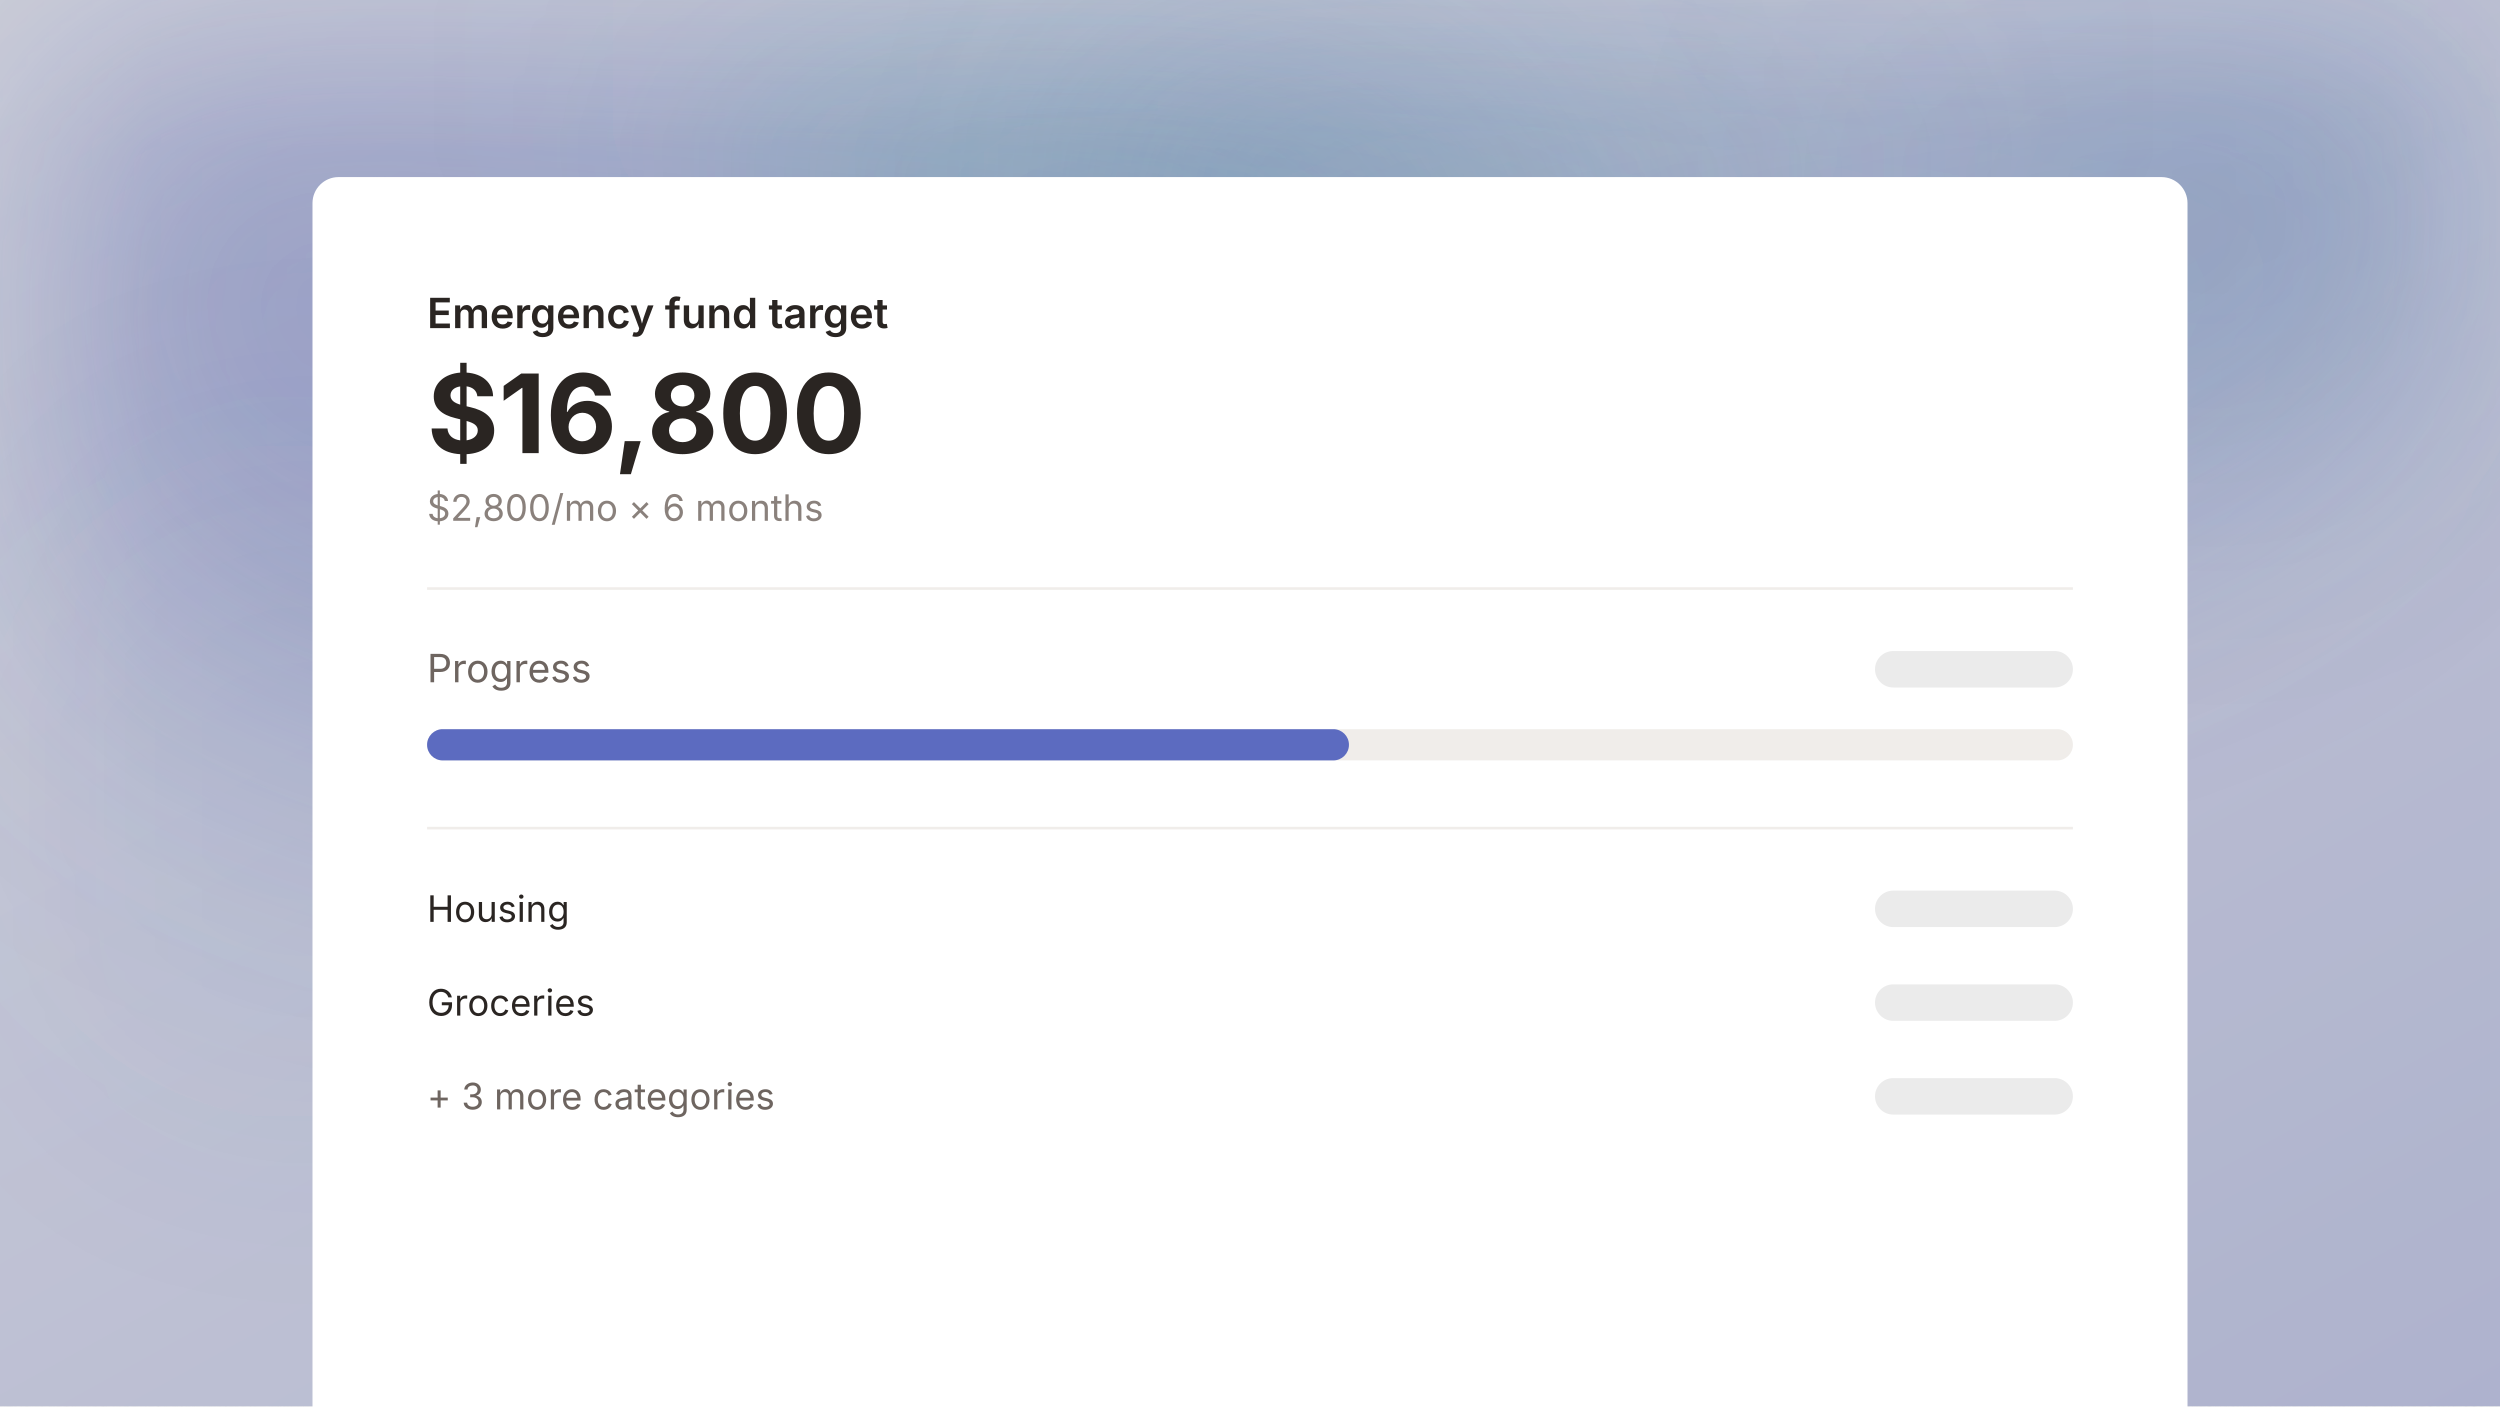
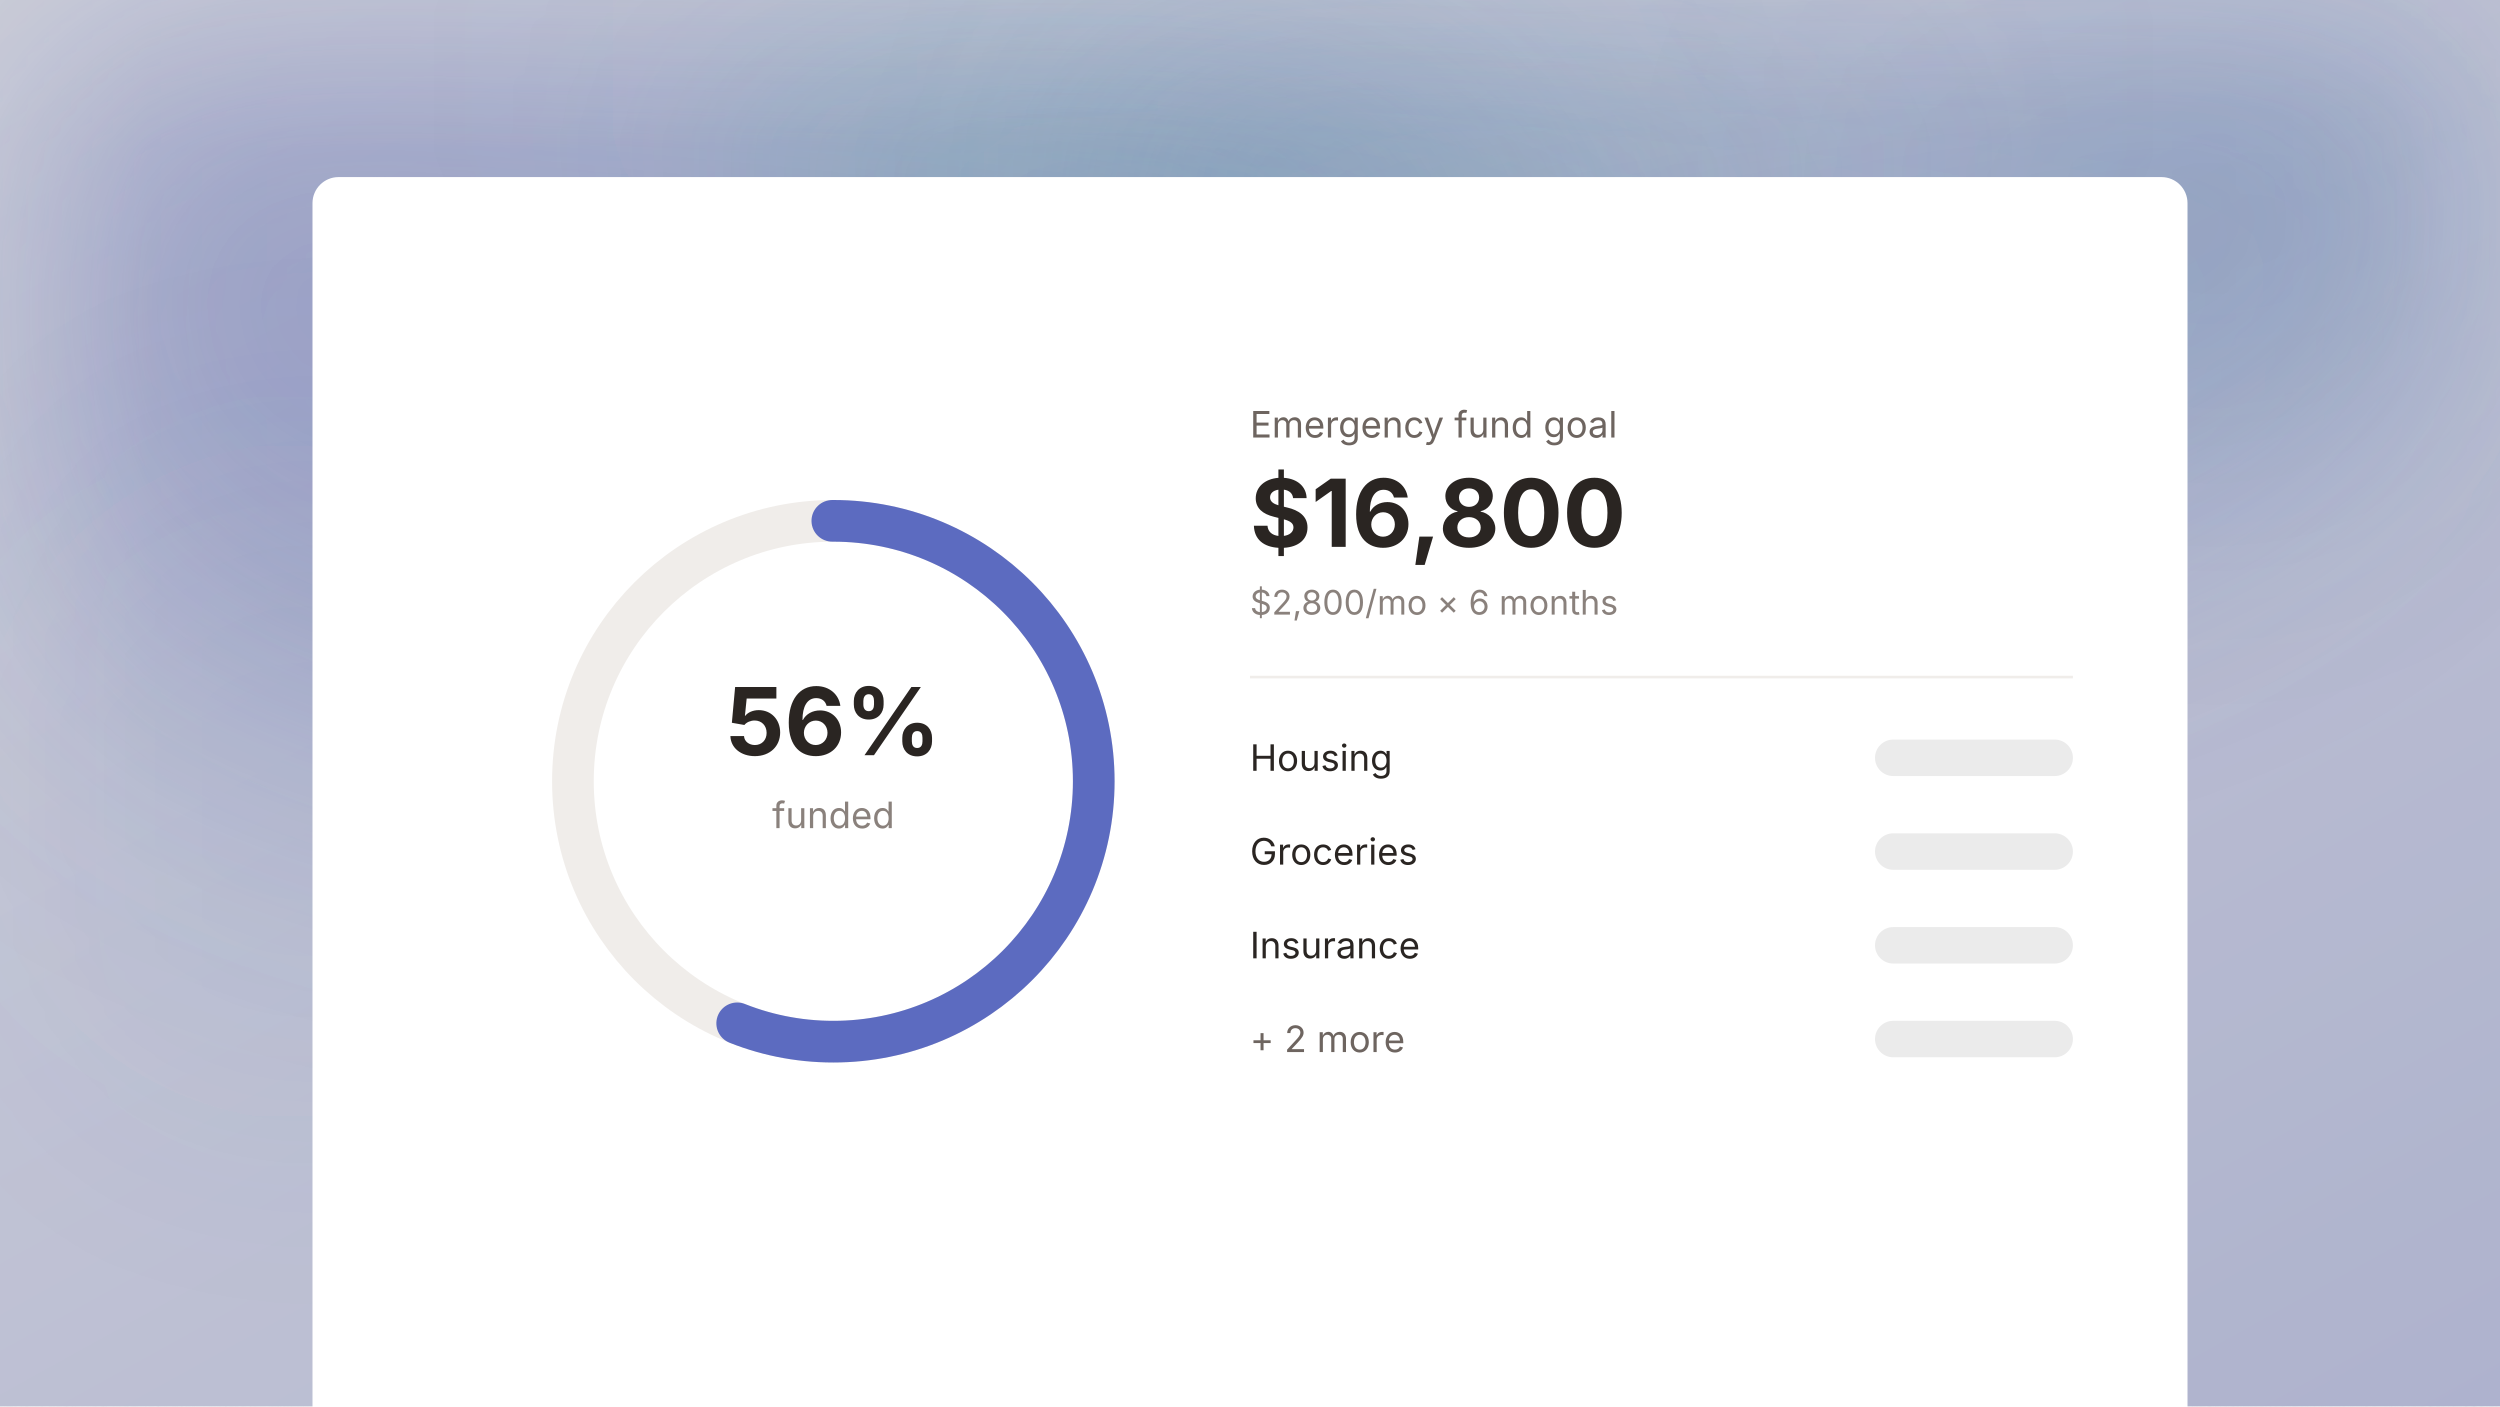
<svg xmlns="http://www.w3.org/2000/svg" width="960" height="540" viewBox="0 0 960 540">
  <defs>
    <linearGradient id="bg" x1="0%" y1="0%" x2="100%" y2="100%">
      <stop offset="0%" stop-color="#E8EAF6" />
      <stop offset="100%" stop-color="#C5CAE9" />
    </linearGradient>
    <linearGradient id="blob1" x1="0%" y1="0%" x2="100%" y2="100%">
      <stop offset="0%" stop-color="#5C6BC0" stop-opacity="0.5" />
      <stop offset="100%" stop-color="#7986CB" stop-opacity="0.25" />
    </linearGradient>
    <linearGradient id="blob2" x1="100%" y1="0%" x2="0%" y2="100%">
      <stop offset="0%" stop-color="#3949AB" stop-opacity="0.35" />
      <stop offset="100%" stop-color="#9FA8DA" stop-opacity="0.15" />
    </linearGradient>
    <linearGradient id="blob3" x1="0%" y1="100%" x2="100%" y2="0%">
      <stop offset="0%" stop-color="#26A69A" stop-opacity="0.3" />
      <stop offset="100%" stop-color="#80CBC4" stop-opacity="0.1" />
    </linearGradient>
    <filter id="blur1" x="-50%" y="-50%" width="200%" height="200%">
      <feGaussianBlur stdDeviation="60" />
    </filter>
    <filter id="blur2" x="-50%" y="-50%" width="200%" height="200%">
      <feGaussianBlur stdDeviation="45" />
    </filter>
    <filter id="blur3" x="-50%" y="-50%" width="200%" height="200%">
      <feGaussianBlur stdDeviation="55" />
    </filter>
    <filter id="grain">
      <feTurbulence type="fractalNoise" baseFrequency="0.65" numOctaves="3" stitchTiles="stitch" />
      <feColorMatrix type="saturate" values="0" />
      <feBlend in="SourceGraphic" mode="multiply" />
    </filter>
  </defs>
  <rect width="960" height="540" fill="url(#bg)" />
  <ellipse cx="280" cy="120" rx="300" ry="180" fill="url(#blob1)" filter="url(#blur1)" />
  <ellipse cx="680" cy="80" rx="260" ry="160" fill="url(#blob2)" filter="url(#blur2)" />
  <ellipse cx="500" cy="30" rx="220" ry="140" fill="url(#blob3)" filter="url(#blur3)" />
  <circle cx="120" cy="300" r="130" fill="#5C6BC0" fill-opacity="0.06" filter="url(#blur2)" />
  <circle cx="850" cy="60" r="120" fill="#26A69A" fill-opacity="0.08" filter="url(#blur3)" />
  <rect width="960" height="540" filter="url(#grain)" opacity="0.12" />
  <rect x="120" y="68" width="720" height="490" rx="10" fill="white" />
-   <text x="164" y="126" font-family="system-ui, -apple-system, sans-serif" font-size="16" font-weight="600" fill="#2A2522">Emergency fund target</text>
-   <text x="164" y="174" font-family="system-ui, -apple-system, sans-serif" font-size="42" font-weight="700" fill="#2A2522">$16,800</text>
-   <text x="164" y="200" font-family="system-ui, -apple-system, sans-serif" font-size="14" fill="#8A817C">$2,800/mo × 6 months</text>
-   <line x1="164" y1="226" x2="796" y2="226" stroke="#F0EDEA" stroke-width="1" />
-   <text x="164" y="262" font-family="system-ui, -apple-system, sans-serif" font-size="15" fill="#6E6560">Progress</text>
-   <rect x="720" y="250" width="76" height="14" rx="7" fill="#EBEBEB" />
-   <rect x="164" y="280" width="632" height="12" rx="6" fill="#F0EDEA" />
-   <rect x="164" y="280" width="354" height="12" rx="6" fill="#5C6BC0" />
-   <line x1="164" y1="318" x2="796" y2="318" stroke="#F0EDEA" stroke-width="1" />
-   <text x="164" y="354" font-family="system-ui, -apple-system, sans-serif" font-size="14" fill="#2A2522">Housing</text>
-   <rect x="720" y="342" width="76" height="14" rx="7" fill="#EBEBEB" />
-   <text x="164" y="390" font-family="system-ui, -apple-system, sans-serif" font-size="14" fill="#2A2522">Groceries</text>
-   <rect x="720" y="378" width="76" height="14" rx="7" fill="#EBEBEB" />
-   <text x="164" y="426" font-family="system-ui, -apple-system, sans-serif" font-size="14" fill="#6E6560">+ 3 more categories</text>
-   <rect x="720" y="414" width="76" height="14" rx="7" fill="#EBEBEB" />
+   <circle cx="320" cy="300" r="100" fill="none" stroke="#F0EDEA" stroke-width="16" />
+   <circle cx="320" cy="300" r="100" fill="none" stroke="#5C6BC0" stroke-width="16" stroke-dasharray="352 276" stroke-linecap="round" transform="rotate(-90 320 300)" />
+   <text x="320" y="290" font-family="system-ui, -apple-system, sans-serif" font-size="36" font-weight="700" fill="#2A2522" text-anchor="middle">56%</text>
+   <text x="320" y="318" font-family="system-ui, -apple-system, sans-serif" font-size="14" fill="#8A817C" text-anchor="middle">funded</text>
+   <text x="480" y="168" font-family="system-ui, -apple-system, sans-serif" font-size="14" fill="#6E6560">Emergency fund goal</text>
+   <text x="480" y="210" font-family="system-ui, -apple-system, sans-serif" font-size="36" font-weight="700" fill="#2A2522">$16,800</text>
+   <text x="480" y="236" font-family="system-ui, -apple-system, sans-serif" font-size="13" fill="#8A817C">$2,800/mo × 6 months</text>
+   <line x1="480" y1="260" x2="796" y2="260" stroke="#F0EDEA" stroke-width="1" />
+   <text x="480" y="296" font-family="system-ui, -apple-system, sans-serif" font-size="14" fill="#2A2522">Housing</text>
+   <rect x="720" y="284" width="76" height="14" rx="7" fill="#EBEBEB" />
+   <text x="480" y="332" font-family="system-ui, -apple-system, sans-serif" font-size="14" fill="#2A2522">Groceries</text>
+   <rect x="720" y="320" width="76" height="14" rx="7" fill="#EBEBEB" />
+   <text x="480" y="368" font-family="system-ui, -apple-system, sans-serif" font-size="14" fill="#2A2522">Insurance</text>
+   <rect x="720" y="356" width="76" height="14" rx="7" fill="#EBEBEB" />
+   <text x="480" y="404" font-family="system-ui, -apple-system, sans-serif" font-size="14" fill="#6E6560">+ 2 more</text>
+   <rect x="720" y="392" width="76" height="14" rx="7" fill="#EBEBEB" />
</svg>
